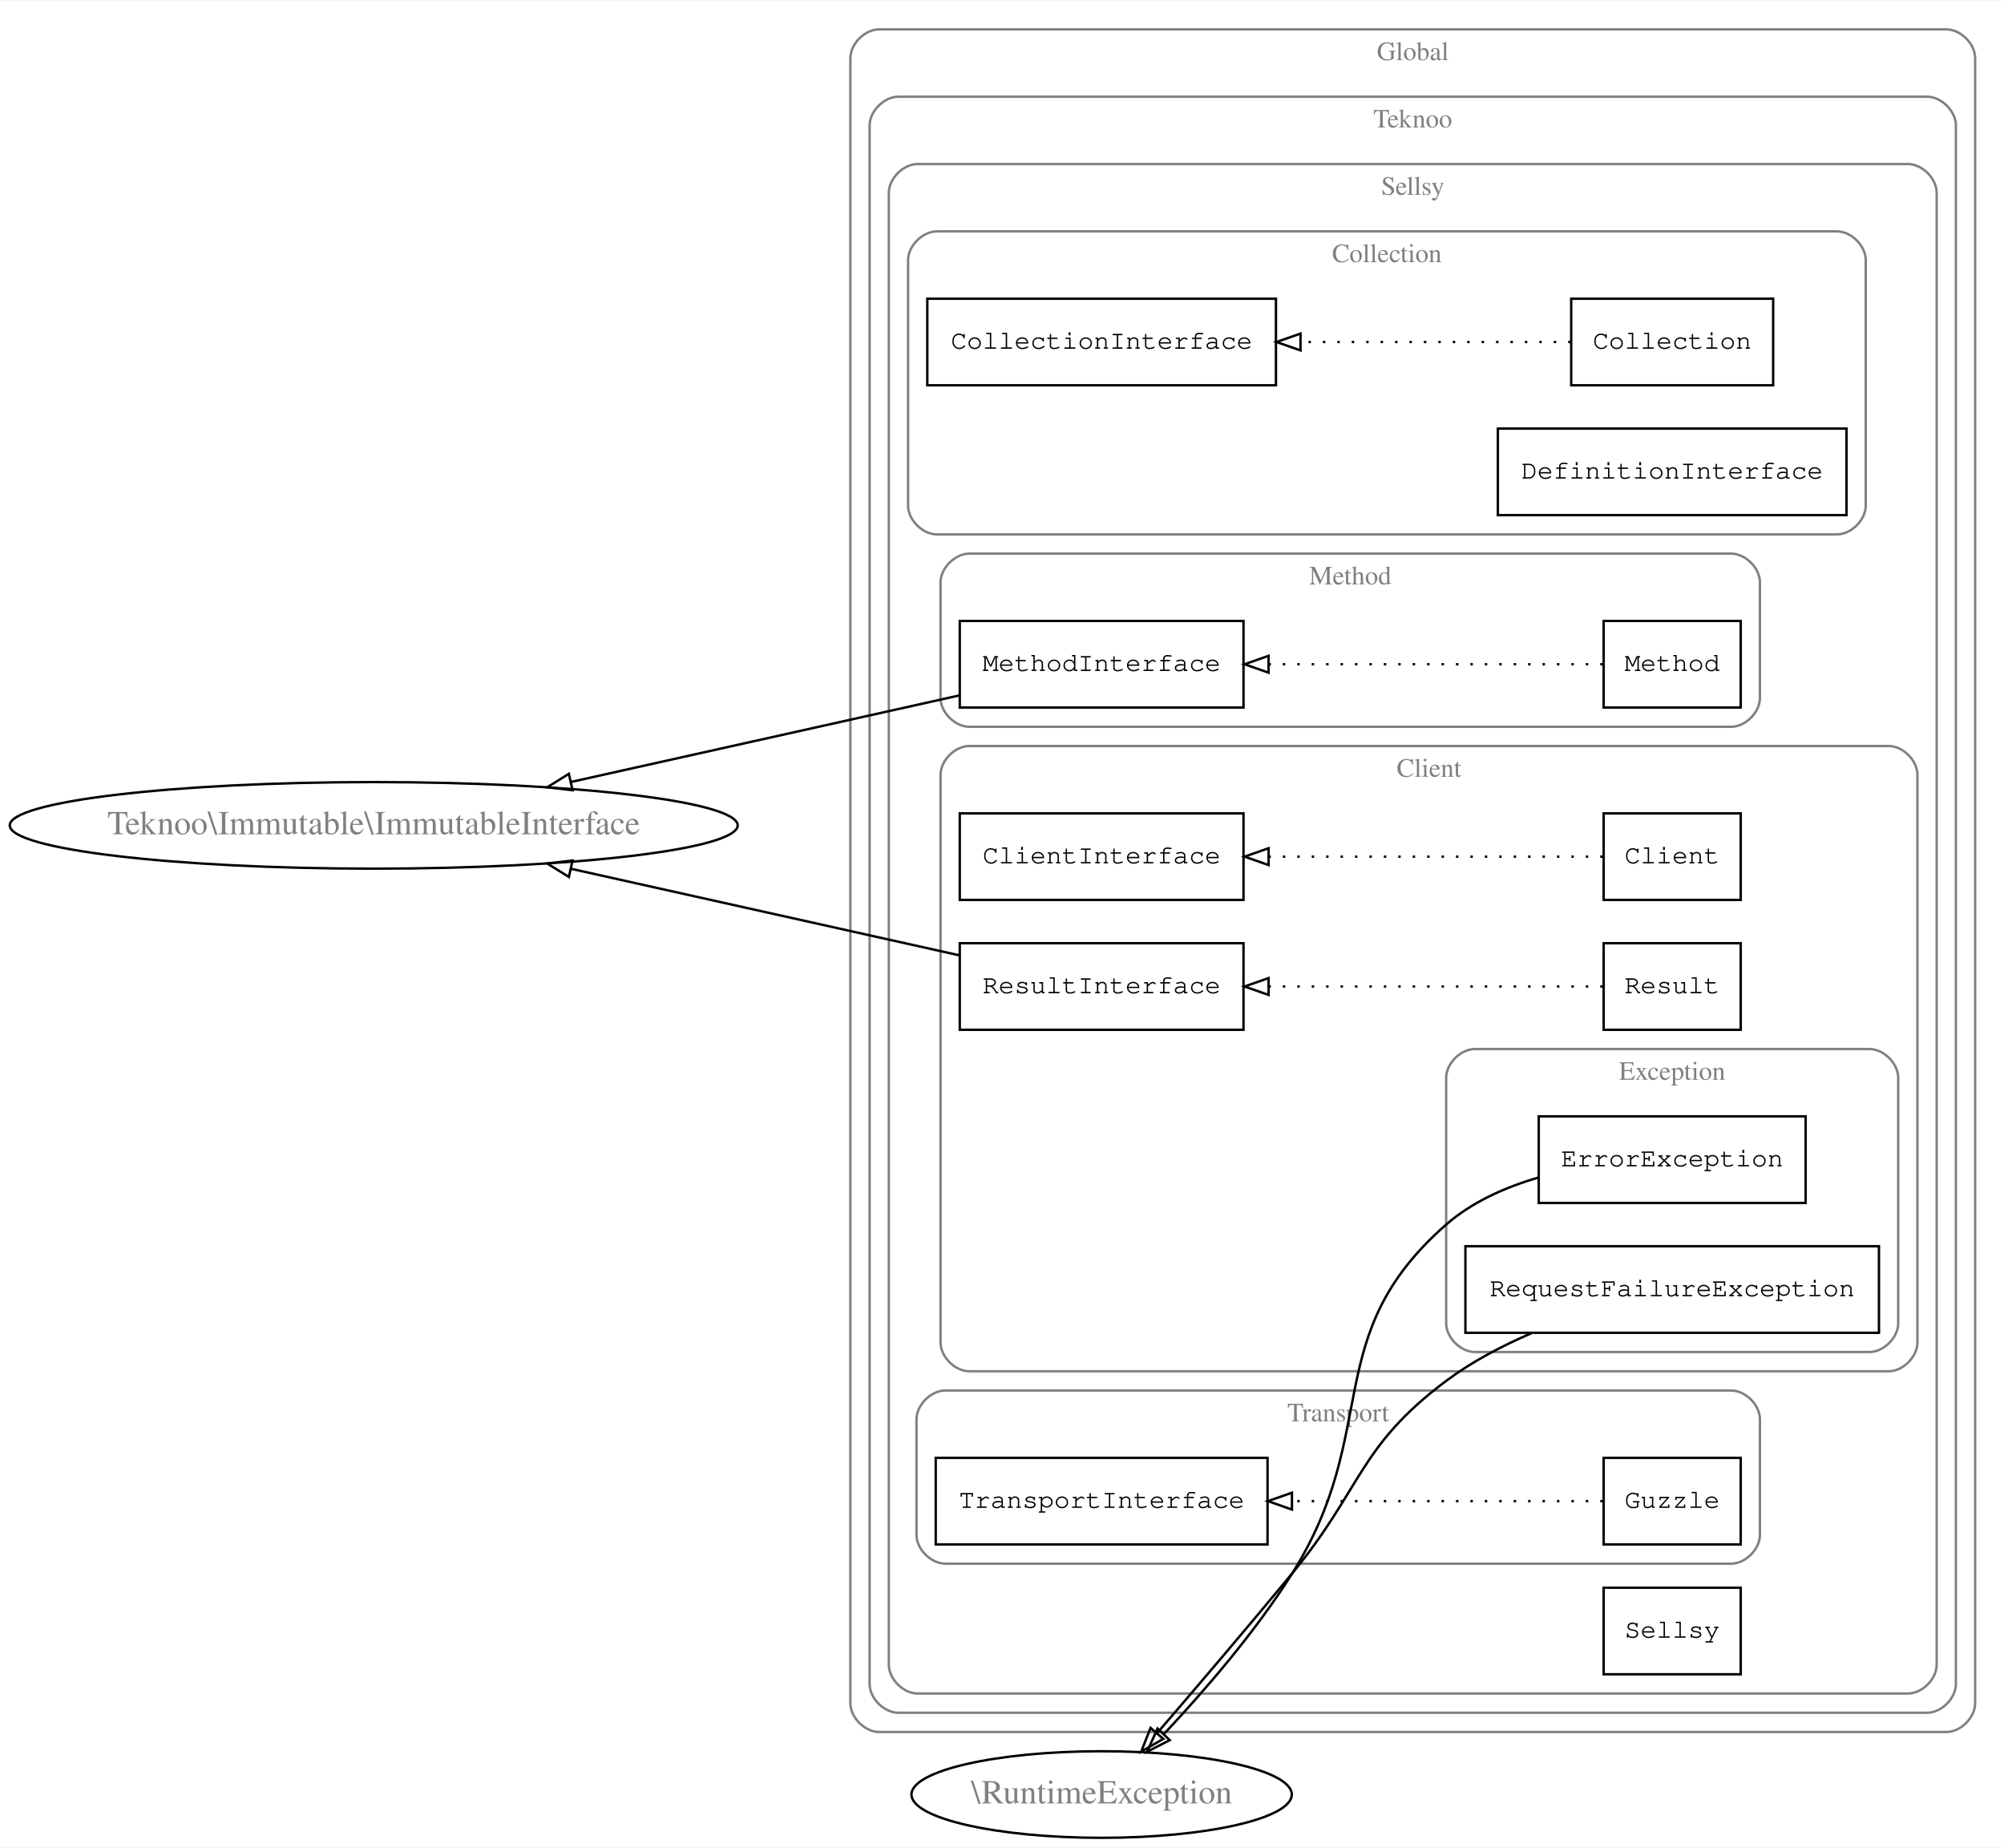
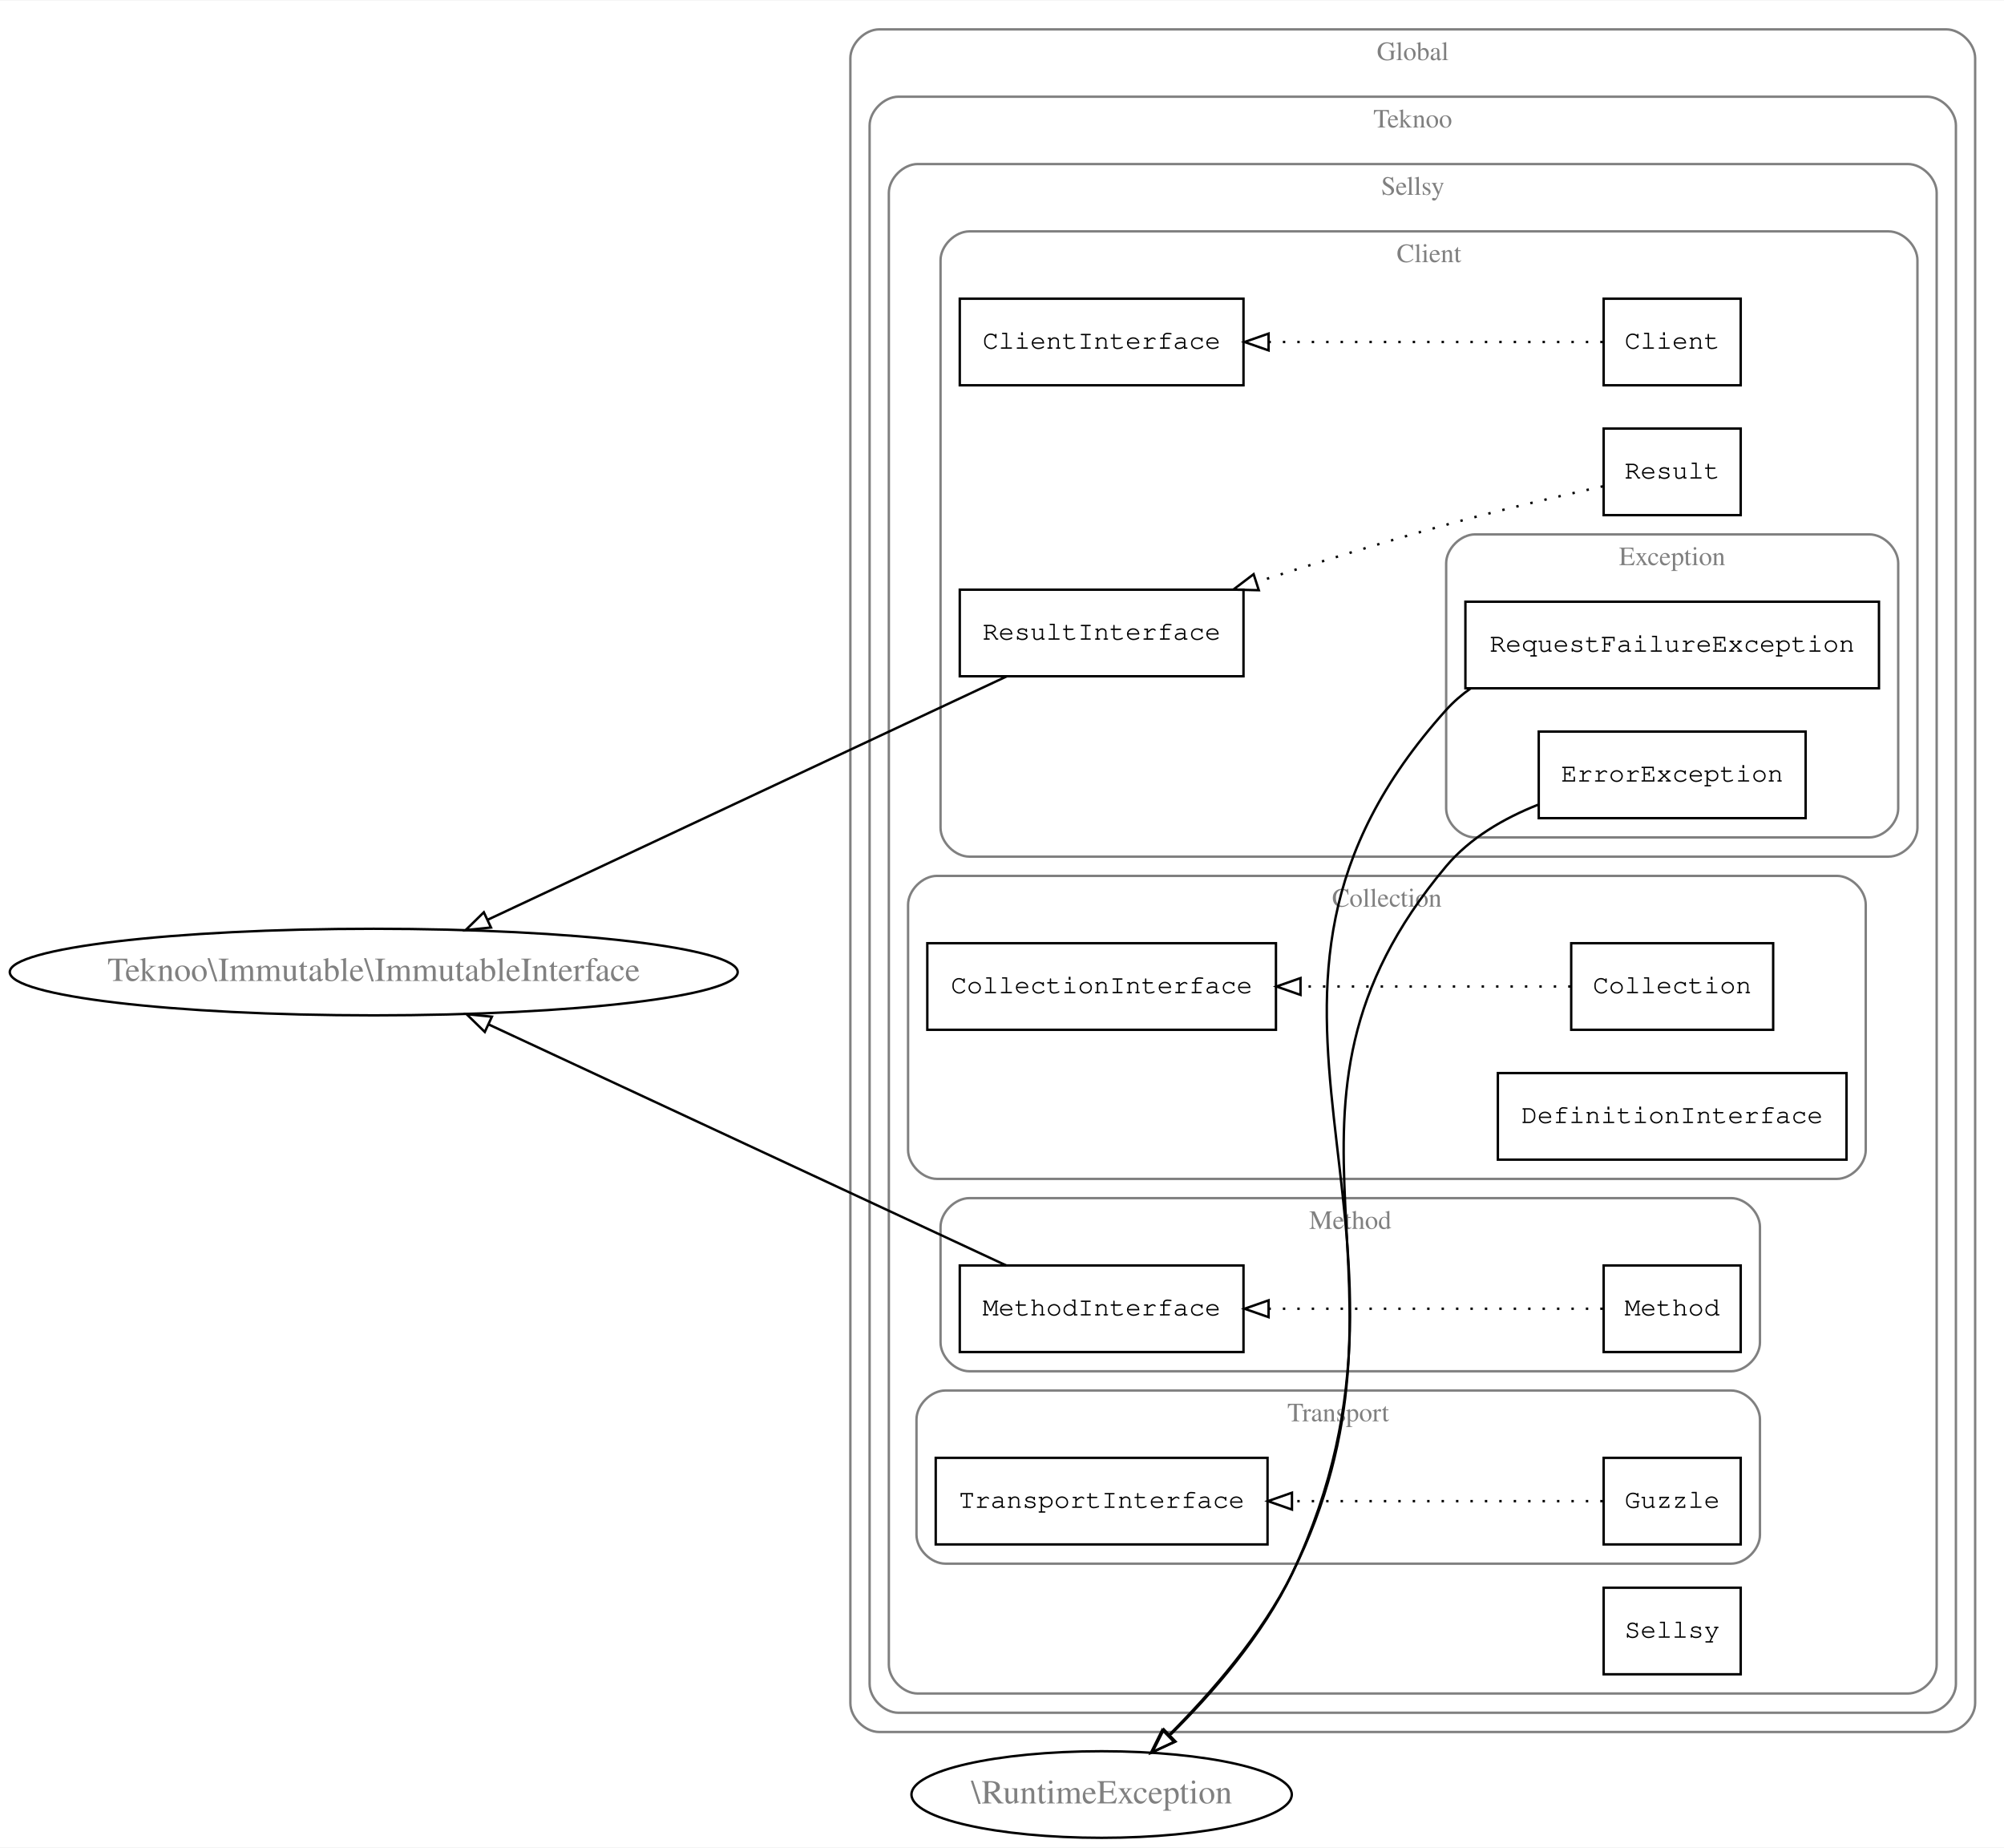
<svg xmlns="http://www.w3.org/2000/svg" width="833pt" height="768pt" viewBox="0.00 0.00 833.46 768.00">
  <g id="graph0" class="graph" transform="scale(1 1) rotate(0) translate(4 764)">
    <polygon fill="white" stroke="none" points="-4,4 -4,-764 829.459,-764 829.459,4 -4,4" />
    <g id="clust1" class="cluster">
      <path fill="none" stroke="gray" d="M361.666,-44C361.666,-44 805.459,-44 805.459,-44 811.459,-44 817.459,-50 817.459,-56 817.459,-56 817.459,-740 817.459,-740 817.459,-746 811.459,-752 805.459,-752 805.459,-752 361.666,-752 361.666,-752 355.666,-752 349.666,-746 349.666,-740 349.666,-740 349.666,-56 349.666,-56 349.666,-50 355.666,-44 361.666,-44" />
      <text text-anchor="middle" x="583.563" y="-739.2" font-family="Times,serif" font-size="11.00" fill="gray">Global</text>
    </g>
    <g id="clust2" class="cluster">
      <path fill="none" stroke="gray" d="M369.666,-52C369.666,-52 797.459,-52 797.459,-52 803.459,-52 809.459,-58 809.459,-64 809.459,-64 809.459,-712 809.459,-712 809.459,-718 803.459,-724 797.459,-724 797.459,-724 369.666,-724 369.666,-724 363.666,-724 357.666,-718 357.666,-712 357.666,-712 357.666,-64 357.666,-64 357.666,-58 363.666,-52 369.666,-52" />
      <text text-anchor="middle" x="583.563" y="-711.2" font-family="Times,serif" font-size="11.00" fill="gray">Teknoo</text>
    </g>
    <g id="clust3" class="cluster">
      <path fill="none" stroke="gray" d="M377.666,-60C377.666,-60 789.459,-60 789.459,-60 795.459,-60 801.459,-66 801.459,-72 801.459,-72 801.459,-684 801.459,-684 801.459,-690 795.459,-696 789.459,-696 789.459,-696 377.666,-696 377.666,-696 371.666,-696 365.666,-690 365.666,-684 365.666,-684 365.666,-72 365.666,-72 365.666,-66 371.666,-60 377.666,-60" />
      <text text-anchor="middle" x="583.563" y="-683.2" font-family="Times,serif" font-size="11.00" fill="gray">Sellsy</text>
    </g>
    <g id="clust4" class="cluster">
-       <path fill="none" stroke="gray" d="M385.666,-542C385.666,-542 759.959,-542 759.959,-542 765.959,-542 771.959,-548 771.959,-554 771.959,-554 771.959,-656 771.959,-656 771.959,-662 765.959,-668 759.959,-668 759.959,-668 385.666,-668 385.666,-668 379.666,-668 373.666,-662 373.666,-656 373.666,-656 373.666,-554 373.666,-554 373.666,-548 379.666,-542 385.666,-542" />
-       <text text-anchor="middle" x="572.813" y="-655.2" font-family="Times,serif" font-size="11.00" fill="gray">Collection</text>
+       <path fill="none" stroke="gray" d="M399.166,-408C399.166,-408 781.459,-408 781.459,-408 787.459,-408 793.459,-414 793.459,-420 793.459,-420 793.459,-656 793.459,-656 793.459,-662 787.459,-668 781.459,-668 781.459,-668 399.166,-668 399.166,-668 393.166,-668 387.166,-662 387.166,-656 387.166,-656 387.166,-420 387.166,-420 387.166,-414 393.166,-408 399.166,-408" />
+       <text text-anchor="middle" x="590.313" y="-655.2" font-family="Times,serif" font-size="11.00" fill="gray">Client</text>
    </g>
    <g id="clust5" class="cluster">
-       <path fill="none" stroke="gray" d="M399.166,-462C399.166,-462 715.959,-462 715.959,-462 721.959,-462 727.959,-468 727.959,-474 727.959,-474 727.959,-522 727.959,-522 727.959,-528 721.959,-534 715.959,-534 715.959,-534 399.166,-534 399.166,-534 393.166,-534 387.166,-528 387.166,-522 387.166,-522 387.166,-474 387.166,-474 387.166,-468 393.166,-462 399.166,-462" />
-       <text text-anchor="middle" x="557.563" y="-521.2" font-family="Times,serif" font-size="11.00" fill="gray">Method</text>
+       <path fill="none" stroke="gray" d="M609.459,-416C609.459,-416 773.459,-416 773.459,-416 779.459,-416 785.459,-422 785.459,-428 785.459,-428 785.459,-530 785.459,-530 785.459,-536 779.459,-542 773.459,-542 773.459,-542 609.459,-542 609.459,-542 603.459,-542 597.459,-536 597.459,-530 597.459,-530 597.459,-428 597.459,-428 597.459,-422 603.459,-416 609.459,-416" />
+       <text text-anchor="middle" x="691.459" y="-529.2" font-family="Times,serif" font-size="11.00" fill="gray">Exception</text>
    </g>
    <g id="clust6" class="cluster">
-       <path fill="none" stroke="gray" d="M399.166,-194C399.166,-194 781.459,-194 781.459,-194 787.459,-194 793.459,-200 793.459,-206 793.459,-206 793.459,-442 793.459,-442 793.459,-448 787.459,-454 781.459,-454 781.459,-454 399.166,-454 399.166,-454 393.166,-454 387.166,-448 387.166,-442 387.166,-442 387.166,-206 387.166,-206 387.166,-200 393.166,-194 399.166,-194" />
-       <text text-anchor="middle" x="590.313" y="-441.2" font-family="Times,serif" font-size="11.00" fill="gray">Client</text>
+       <path fill="none" stroke="gray" d="M385.666,-274C385.666,-274 759.959,-274 759.959,-274 765.959,-274 771.959,-280 771.959,-286 771.959,-286 771.959,-388 771.959,-388 771.959,-394 765.959,-400 759.959,-400 759.959,-400 385.666,-400 385.666,-400 379.666,-400 373.666,-394 373.666,-388 373.666,-388 373.666,-286 373.666,-286 373.666,-280 379.666,-274 385.666,-274" />
+       <text text-anchor="middle" x="572.813" y="-387.2" font-family="Times,serif" font-size="11.00" fill="gray">Collection</text>
    </g>
    <g id="clust7" class="cluster">
-       <path fill="none" stroke="gray" d="M609.459,-202C609.459,-202 773.459,-202 773.459,-202 779.459,-202 785.459,-208 785.459,-214 785.459,-214 785.459,-316 785.459,-316 785.459,-322 779.459,-328 773.459,-328 773.459,-328 609.459,-328 609.459,-328 603.459,-328 597.459,-322 597.459,-316 597.459,-316 597.459,-214 597.459,-214 597.459,-208 603.459,-202 609.459,-202" />
-       <text text-anchor="middle" x="691.459" y="-315.2" font-family="Times,serif" font-size="11.00" fill="gray">Exception</text>
+       <path fill="none" stroke="gray" d="M399.166,-194C399.166,-194 715.959,-194 715.959,-194 721.959,-194 727.959,-200 727.959,-206 727.959,-206 727.959,-254 727.959,-254 727.959,-260 721.959,-266 715.959,-266 715.959,-266 399.166,-266 399.166,-266 393.166,-266 387.166,-260 387.166,-254 387.166,-254 387.166,-206 387.166,-206 387.166,-200 393.166,-194 399.166,-194" />
+       <text text-anchor="middle" x="557.563" y="-253.2" font-family="Times,serif" font-size="11.00" fill="gray">Method</text>
    </g>
    <g id="clust8" class="cluster">
      <path fill="none" stroke="gray" d="M389.166,-114C389.166,-114 715.959,-114 715.959,-114 721.959,-114 727.959,-120 727.959,-126 727.959,-126 727.959,-174 727.959,-174 727.959,-180 721.959,-186 715.959,-186 715.959,-186 389.166,-186 389.166,-186 383.166,-186 377.166,-180 377.166,-174 377.166,-174 377.166,-126 377.166,-126 377.166,-120 383.166,-114 389.166,-114" />
      <text text-anchor="middle" x="552.563" y="-173.2" font-family="Times,serif" font-size="11.00" fill="gray">Transport</text>
    </g>
    <g id="node1" class="node">
-       <polygon fill="none" stroke="black" points="733.459,-640 649.459,-640 649.459,-604 733.459,-604 733.459,-640" />
-       <text text-anchor="middle" x="691.459" y="-619.2" font-family="Courier,monospace" font-size="11.00">Collection</text>
-     </g>
-     <g id="node3" class="node">
-       <polygon fill="none" stroke="black" points="526.666,-640 381.666,-640 381.666,-604 526.666,-604 526.666,-640" />
-       <text text-anchor="middle" x="454.166" y="-619.2" font-family="Courier,monospace" font-size="11.00">CollectionInterface</text>
-     </g>
-     <g id="edge1" class="edge">
-       <path fill="none" stroke="black" stroke-dasharray="1,5" d="M649.205,-622C618.232,-622 574.814,-622 536.9,-622" />
-       <polygon fill="none" stroke="black" points="536.88,-618.5 526.88,-622 536.88,-625.5 536.88,-618.5" />
-     </g>
-     <g id="node2" class="node">
-       <polygon fill="none" stroke="black" points="763.959,-586 618.959,-586 618.959,-550 763.959,-550 763.959,-586" />
-       <text text-anchor="middle" x="691.459" y="-565.2" font-family="Courier,monospace" font-size="11.00">DefinitionInterface</text>
-     </g>
-     <g id="node4" class="node">
-       <polygon fill="none" stroke="black" points="719.959,-506 662.959,-506 662.959,-470 719.959,-470 719.959,-506" />
-       <text text-anchor="middle" x="691.459" y="-485.2" font-family="Courier,monospace" font-size="11.00">Method</text>
-     </g>
-     <g id="node5" class="node">
-       <polygon fill="none" stroke="black" points="513.166,-506 395.166,-506 395.166,-470 513.166,-470 513.166,-506" />
-       <text text-anchor="middle" x="454.166" y="-485.2" font-family="Courier,monospace" font-size="11.00">MethodInterface</text>
-     </g>
-     <g id="edge2" class="edge">
-       <path fill="none" stroke="black" stroke-dasharray="1,5" d="M662.544,-488C628.592,-488 570.093,-488 523.865,-488" />
-       <polygon fill="none" stroke="black" points="523.602,-484.5 513.602,-488 523.602,-491.5 523.602,-484.5" />
-     </g>
-     <g id="node16" class="node">
-       <ellipse fill="none" stroke="black" cx="151.437" cy="-421" rx="151.373" ry="18" />
-       <text text-anchor="middle" x="151.437" y="-417.3" font-family="Times,serif" font-size="14.00" fill="gray">Teknoo\Immutable\ImmutableInterface</text>
-     </g>
-     <g id="edge8" class="edge">
-       <path fill="none" stroke="black" d="M394.826,-475.002C348.948,-464.781 284.499,-450.422 233.589,-439.08" />
-       <polygon fill="none" stroke="black" points="234.119,-435.612 223.597,-436.854 232.597,-442.445 234.119,-435.612" />
-     </g>
-     <g id="node6" class="node">
-       <polygon fill="none" stroke="black" points="746.959,-300 635.959,-300 635.959,-264 746.959,-264 746.959,-300" />
-       <text text-anchor="middle" x="691.459" y="-279.2" font-family="Courier,monospace" font-size="11.00">ErrorException</text>
+       <polygon fill="none" stroke="black" points="777.459,-514 605.459,-514 605.459,-478 777.459,-478 777.459,-514" />
+       <text text-anchor="middle" x="691.459" y="-493.2" font-family="Courier,monospace" font-size="11.00">RequestFailureException</text>
    </g>
    <g id="node15" class="node">
      <ellipse fill="none" stroke="black" cx="454.166" cy="-18" rx="79.087" ry="18" />
      <text text-anchor="middle" x="454.166" y="-14.3" font-family="Times,serif" font-size="14.00" fill="gray">\RuntimeException</text>
    </g>
    <g id="edge3" class="edge">
-       <path fill="none" stroke="black" d="M635.804,-274.55C622.079,-270.549 608.214,-264.411 597.459,-255 544.446,-208.612 570.899,-169.669 533.459,-110 518.186,-85.659 496.834,-61.019 480.285,-43.373" />
-       <polygon fill="none" stroke="black" points="482.49,-40.613 473.059,-35.784 477.42,-45.44 482.49,-40.613" />
+       <path fill="none" stroke="black" d="M607.63,-477.941C603.923,-475.339 600.494,-472.376 597.459,-469 489.098,-348.481 602.602,-256.582 533.459,-110 521.355,-84.339 500.18,-60.108 482.901,-42.961" />
+       <polygon fill="none" stroke="black" points="484.907,-40.032 475.283,-35.601 480.043,-45.066 484.907,-40.032" />
+     </g>
+     <g id="node2" class="node">
+       <polygon fill="none" stroke="black" points="746.959,-460 635.959,-460 635.959,-424 746.959,-424 746.959,-460" />
+       <text text-anchor="middle" x="691.459" y="-439.2" font-family="Courier,monospace" font-size="11.00">ErrorException</text>
+     </g>
+     <g id="edge6" class="edge">
+       <path fill="none" stroke="black" d="M635.626,-429.568C621.405,-423.916 607.331,-415.753 597.459,-404 511.451,-301.601 592.792,-229.843 533.459,-110 520.79,-84.41 499.452,-60.017 482.249,-42.787" />
+       <polygon fill="none" stroke="black" points="484.281,-39.879 474.682,-35.395 479.39,-44.887 484.281,-39.879" />
+     </g>
+     <g id="node3" class="node">
+       <polygon fill="none" stroke="black" points="719.959,-640 662.959,-640 662.959,-604 719.959,-604 719.959,-640" />
+       <text text-anchor="middle" x="691.459" y="-619.2" font-family="Courier,monospace" font-size="11.00">Client</text>
+     </g>
+     <g id="node6" class="node">
+       <polygon fill="none" stroke="black" points="513.166,-640 395.166,-640 395.166,-604 513.166,-604 513.166,-640" />
+       <text text-anchor="middle" x="454.166" y="-619.2" font-family="Courier,monospace" font-size="11.00">ClientInterface</text>
+     </g>
+     <g id="edge5" class="edge">
+       <path fill="none" stroke="black" stroke-dasharray="1,5" d="M662.544,-622C628.592,-622 570.093,-622 523.865,-622" />
+       <polygon fill="none" stroke="black" points="523.602,-618.5 513.602,-622 523.602,-625.5 523.602,-618.5" />
+     </g>
+     <g id="node4" class="node">
+       <polygon fill="none" stroke="black" points="719.959,-586 662.959,-586 662.959,-550 719.959,-550 719.959,-586" />
+       <text text-anchor="middle" x="691.459" y="-565.2" font-family="Courier,monospace" font-size="11.00">Result</text>
+     </g>
+     <g id="node5" class="node">
+       <polygon fill="none" stroke="black" points="513.166,-519 395.166,-519 395.166,-483 513.166,-483 513.166,-519" />
+       <text text-anchor="middle" x="454.166" y="-498.2" font-family="Courier,monospace" font-size="11.00">ResultInterface</text>
+     </g>
+     <g id="edge7" class="edge">
+       <path fill="none" stroke="black" stroke-dasharray="1,5" d="M662.651,-561.987C644.098,-557.837 619.21,-552.003 597.459,-546 571.441,-538.819 543.036,-530.031 518.495,-522.133" />
+       <polygon fill="none" stroke="black" points="519.533,-518.79 508.941,-519.04 517.377,-525.45 519.533,-518.79" />
+     </g>
+     <g id="node16" class="node">
+       <ellipse fill="none" stroke="black" cx="151.437" cy="-360" rx="151.373" ry="18" />
+       <text text-anchor="middle" x="151.437" y="-356.3" font-family="Times,serif" font-size="14.00" fill="gray">Teknoo\Immutable\ImmutableInterface</text>
+     </g>
+     <g id="edge8" class="edge">
+       <path fill="none" stroke="black" d="M414.773,-482.999C359.611,-457.136 258.067,-409.526 198.794,-381.735" />
+       <polygon fill="none" stroke="black" points="200.198,-378.528 189.658,-377.452 197.226,-384.866 200.198,-378.528" />
    </g>
    <g id="node7" class="node">
-       <polygon fill="none" stroke="black" points="777.459,-246 605.459,-246 605.459,-210 777.459,-210 777.459,-246" />
-       <text text-anchor="middle" x="691.459" y="-225.2" font-family="Courier,monospace" font-size="11.00">RequestFailureException</text>
+       <polygon fill="none" stroke="black" points="733.459,-372 649.459,-372 649.459,-336 733.459,-336 733.459,-372" />
+       <text text-anchor="middle" x="691.459" y="-351.2" font-family="Courier,monospace" font-size="11.00">Collection</text>
+     </g>
+     <g id="node9" class="node">
+       <polygon fill="none" stroke="black" points="526.666,-372 381.666,-372 381.666,-336 526.666,-336 526.666,-372" />
+       <text text-anchor="middle" x="454.166" y="-351.2" font-family="Courier,monospace" font-size="11.00">CollectionInterface</text>
    </g>
    <g id="edge4" class="edge">
-       <path fill="none" stroke="black" d="M632.928,-209.831C620.585,-204.511 608.076,-197.937 597.459,-190 560.991,-162.736 562.44,-145.12 533.459,-110 514.822,-87.415 493.226,-62.1 477.442,-43.751" />
-       <polygon fill="none" stroke="black" points="479.81,-41.137 470.631,-35.845 474.506,-45.706 479.81,-41.137" />
+       <path fill="none" stroke="black" stroke-dasharray="1,5" d="M649.205,-354C618.232,-354 574.814,-354 536.9,-354" />
+       <polygon fill="none" stroke="black" points="536.88,-350.5 526.88,-354 536.88,-357.5 536.88,-350.5" />
    </g>
    <g id="node8" class="node">
-       <polygon fill="none" stroke="black" points="719.959,-426 662.959,-426 662.959,-390 719.959,-390 719.959,-426" />
-       <text text-anchor="middle" x="691.459" y="-405.2" font-family="Courier,monospace" font-size="11.00">Client</text>
+       <polygon fill="none" stroke="black" points="763.959,-318 618.959,-318 618.959,-282 763.959,-282 763.959,-318" />
+       <text text-anchor="middle" x="691.459" y="-297.2" font-family="Courier,monospace" font-size="11.00">DefinitionInterface</text>
+     </g>
+     <g id="node10" class="node">
+       <polygon fill="none" stroke="black" points="719.959,-238 662.959,-238 662.959,-202 719.959,-202 719.959,-238" />
+       <text text-anchor="middle" x="691.459" y="-217.2" font-family="Courier,monospace" font-size="11.00">Method</text>
    </g>
    <g id="node11" class="node">
-       <polygon fill="none" stroke="black" points="513.166,-426 395.166,-426 395.166,-390 513.166,-390 513.166,-426" />
-       <text text-anchor="middle" x="454.166" y="-405.2" font-family="Courier,monospace" font-size="11.00">ClientInterface</text>
+       <polygon fill="none" stroke="black" points="513.166,-238 395.166,-238 395.166,-202 513.166,-202 513.166,-238" />
+       <text text-anchor="middle" x="454.166" y="-217.2" font-family="Courier,monospace" font-size="11.00">MethodInterface</text>
    </g>
-     <g id="edge5" class="edge">
-       <path fill="none" stroke="black" stroke-dasharray="1,5" d="M662.544,-408C628.592,-408 570.093,-408 523.865,-408" />
-       <polygon fill="none" stroke="black" points="523.602,-404.5 513.602,-408 523.602,-411.5 523.602,-404.5" />
-     </g>
-     <g id="node9" class="node">
-       <polygon fill="none" stroke="black" points="719.959,-372 662.959,-372 662.959,-336 719.959,-336 719.959,-372" />
-       <text text-anchor="middle" x="691.459" y="-351.2" font-family="Courier,monospace" font-size="11.00">Result</text>
-     </g>
-     <g id="node10" class="node">
-       <polygon fill="none" stroke="black" points="513.166,-372 395.166,-372 395.166,-336 513.166,-336 513.166,-372" />
-       <text text-anchor="middle" x="454.166" y="-351.2" font-family="Courier,monospace" font-size="11.00">ResultInterface</text>
-     </g>
-     <g id="edge6" class="edge">
-       <path fill="none" stroke="black" stroke-dasharray="1,5" d="M662.544,-354C628.592,-354 570.093,-354 523.865,-354" />
-       <polygon fill="none" stroke="black" points="523.602,-350.5 513.602,-354 523.602,-357.5 523.602,-350.5" />
+     <g id="edge1" class="edge">
+       <path fill="none" stroke="black" stroke-dasharray="1,5" d="M662.544,-220C628.592,-220 570.093,-220 523.865,-220" />
+       <polygon fill="none" stroke="black" points="523.602,-216.5 513.602,-220 523.602,-223.5 523.602,-216.5" />
    </g>
    <g id="edge9" class="edge">
-       <path fill="none" stroke="black" d="M394.826,-366.998C348.948,-377.219 284.499,-391.578 233.589,-402.92" />
-       <polygon fill="none" stroke="black" points="232.597,-399.555 223.597,-405.146 234.119,-406.388 232.597,-399.555" />
+       <path fill="none" stroke="black" d="M414.467,-238.016C359.354,-263.673 258.39,-310.675 199.174,-338.242" />
+       <polygon fill="none" stroke="black" points="197.63,-335.1 190.042,-342.494 200.585,-341.446 197.63,-335.1" />
    </g>
    <g id="node12" class="node">
      <polygon fill="none" stroke="black" points="719.959,-158 662.959,-158 662.959,-122 719.959,-122 719.959,-158" />
      <text text-anchor="middle" x="691.459" y="-137.2" font-family="Courier,monospace" font-size="11.00">Guzzle</text>
    </g>
    <g id="node13" class="node">
      <polygon fill="none" stroke="black" points="523.166,-158 385.166,-158 385.166,-122 523.166,-122 523.166,-158" />
      <text text-anchor="middle" x="454.166" y="-137.2" font-family="Courier,monospace" font-size="11.00">TransportInterface</text>
    </g>
-     <g id="edge7" class="edge">
+     <g id="edge2" class="edge">
      <path fill="none" stroke="black" stroke-dasharray="1,5" d="M662.544,-140C630.922,-140 578.006,-140 533.544,-140" />
      <polygon fill="none" stroke="black" points="533.321,-136.5 523.321,-140 533.321,-143.5 533.321,-136.5" />
    </g>
    <g id="node14" class="node">
      <polygon fill="none" stroke="black" points="719.959,-104 662.959,-104 662.959,-68 719.959,-68 719.959,-104" />
      <text text-anchor="middle" x="691.459" y="-83.2" font-family="Courier,monospace" font-size="11.00">Sellsy</text>
    </g>
  </g>
</svg>
